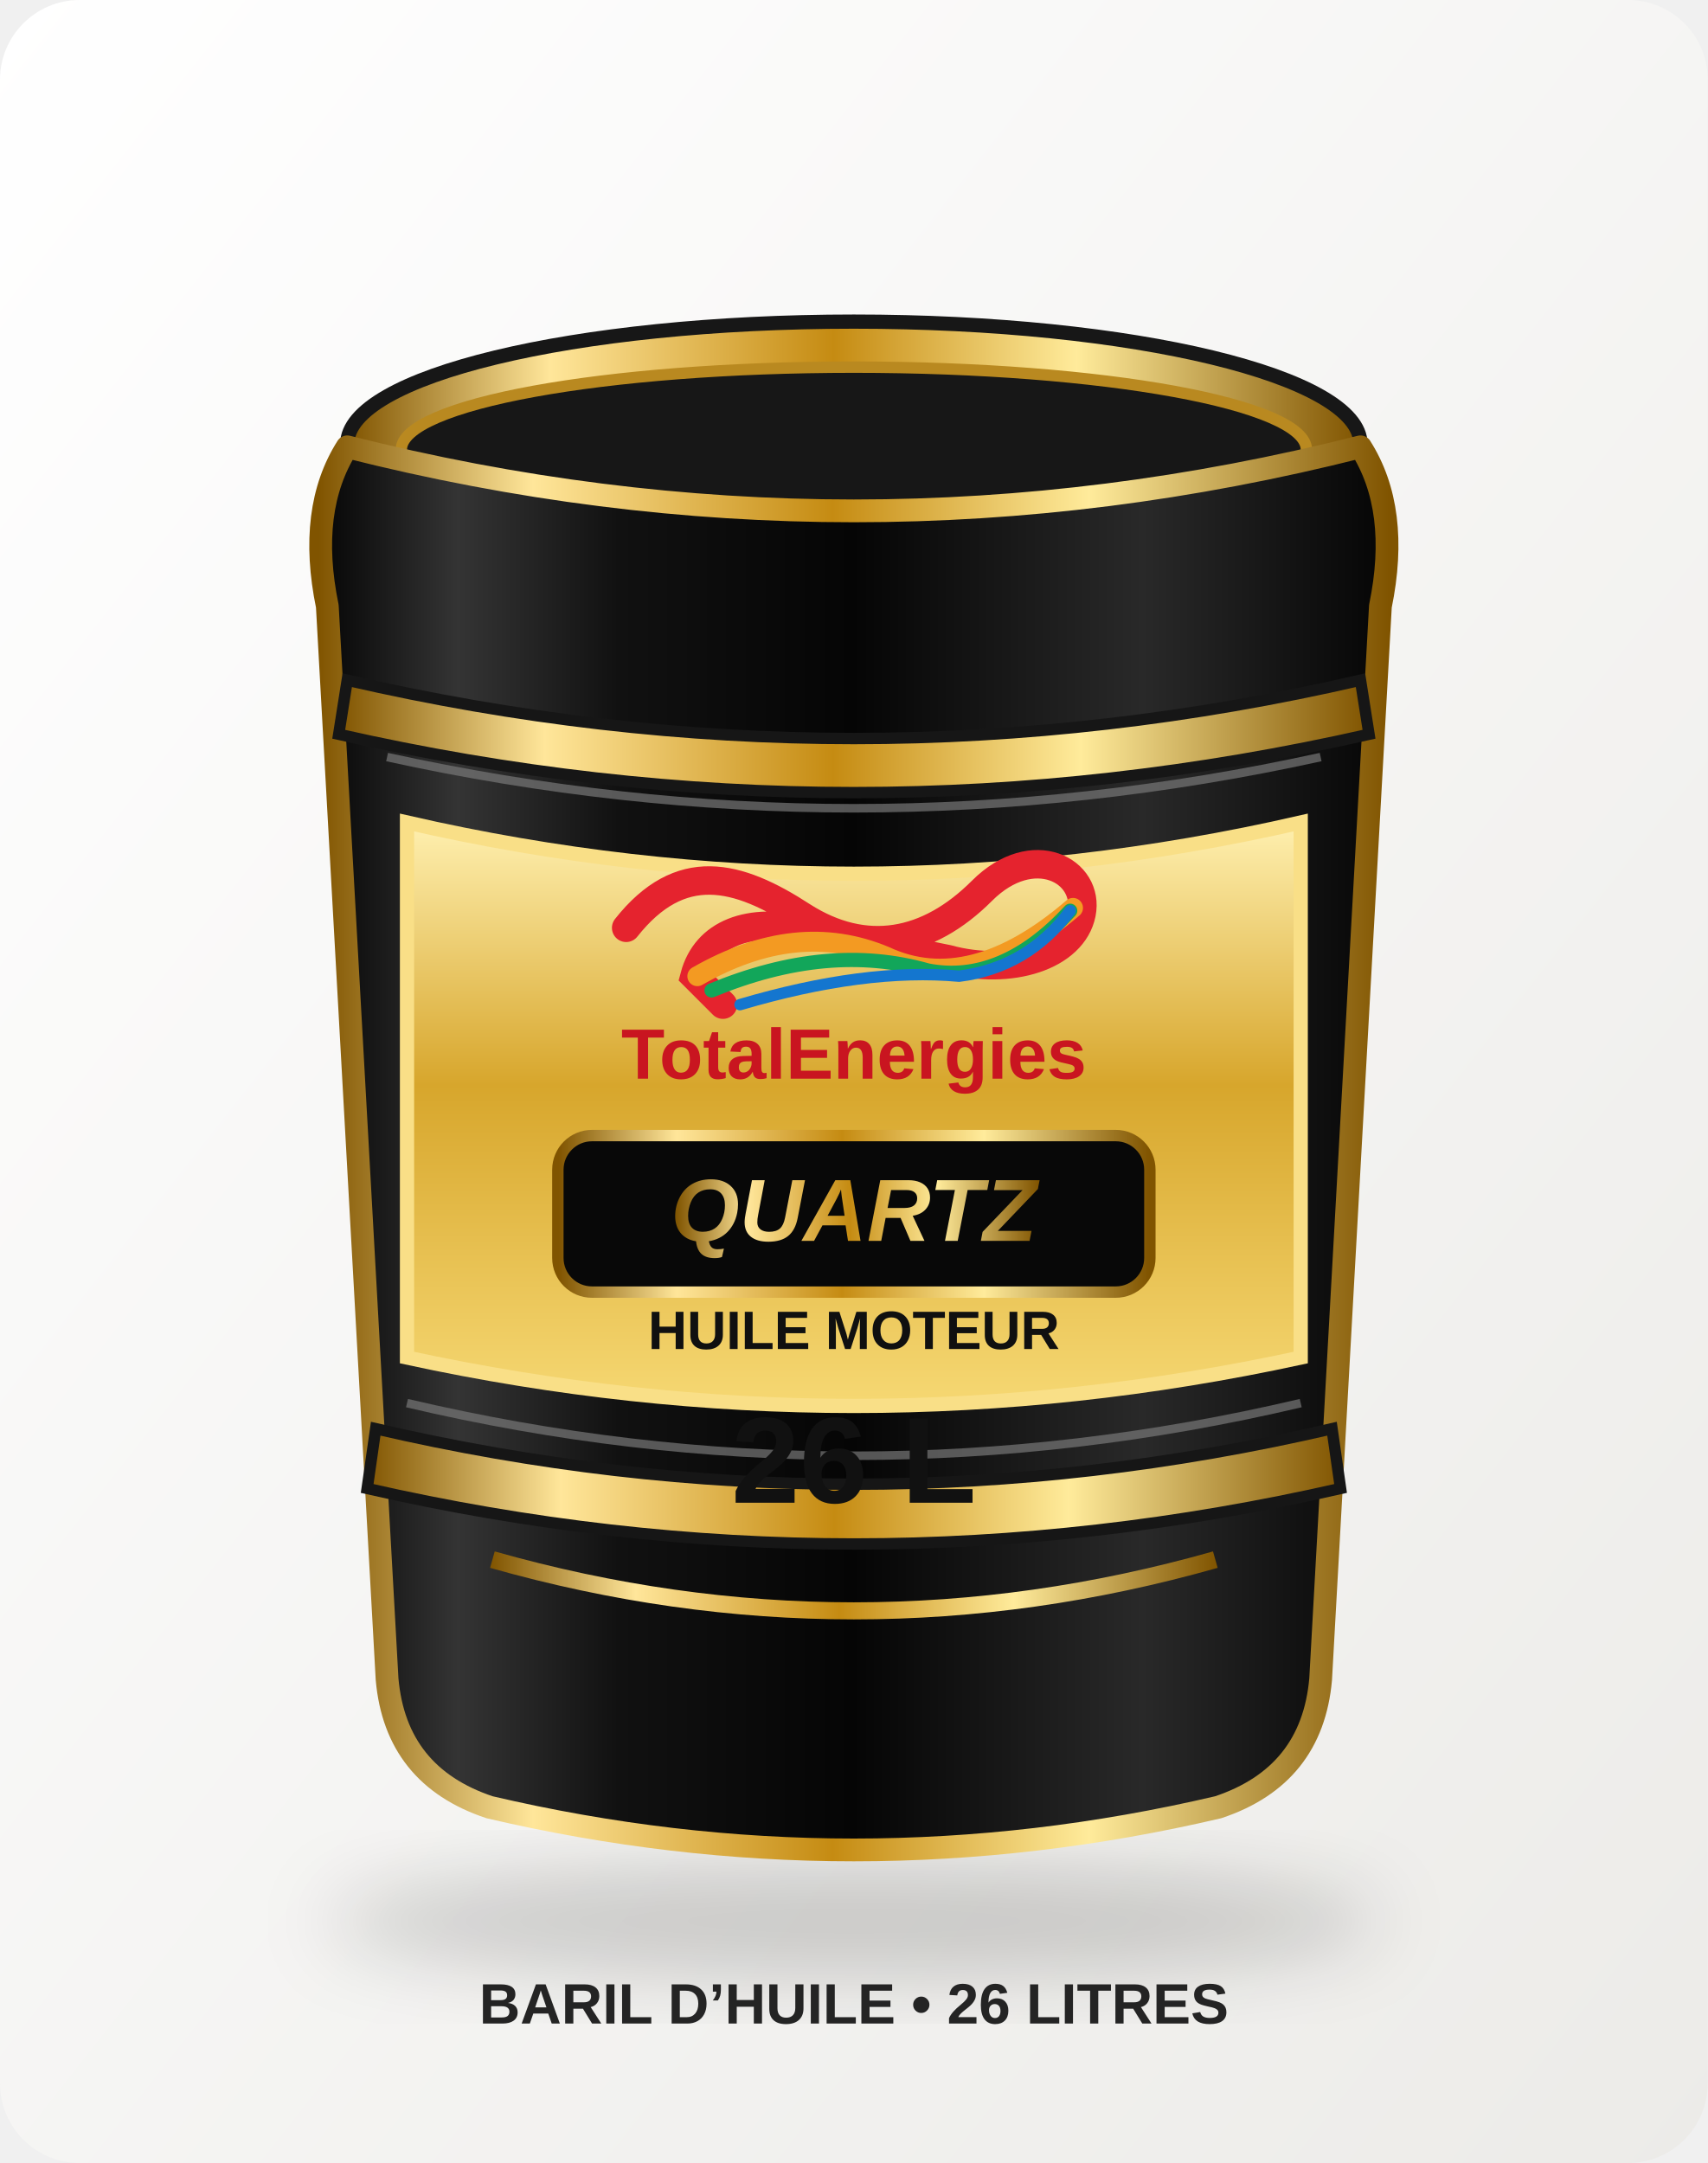
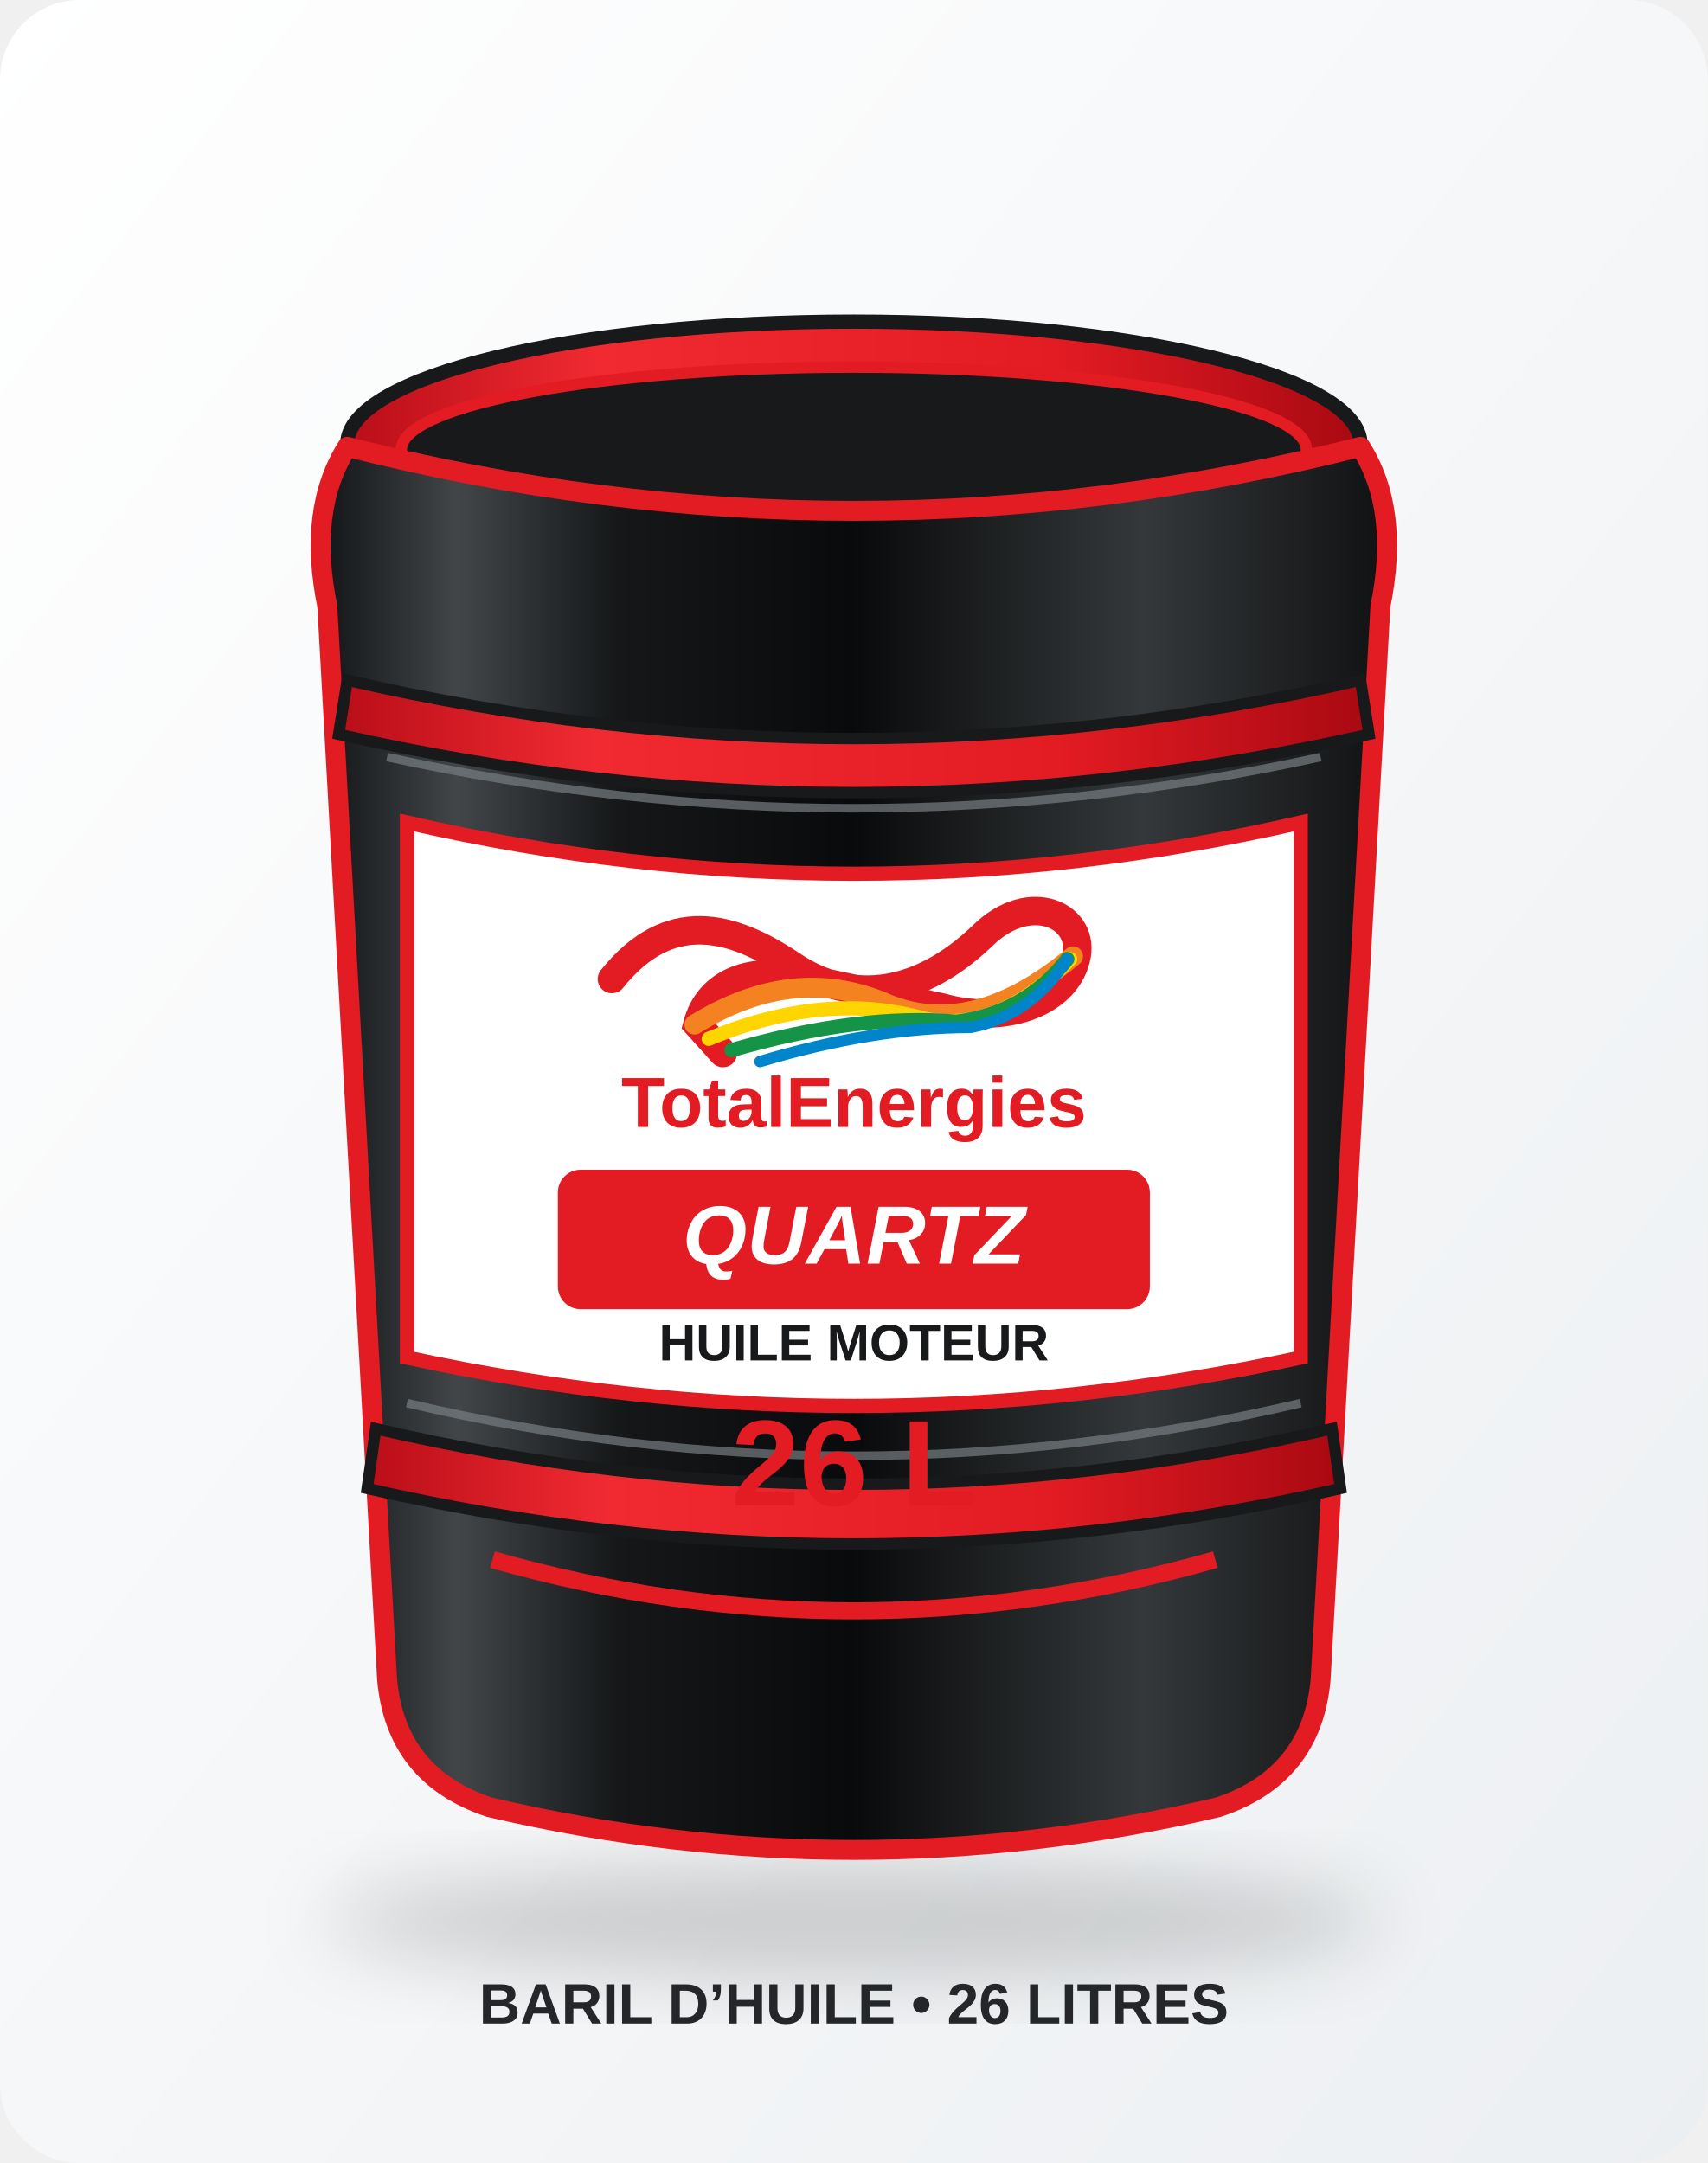
- <svg xmlns="http://www.w3.org/2000/svg" viewBox="0 0 600 760" role="img" aria-label="Baril noir et or d’huile 26 litres">
+ <svg xmlns="http://www.w3.org/2000/svg" viewBox="0 0 600 760" role="img" aria-label="Baril noir, blanc et rouge TotalEnergies 26 litres">
  <defs>
    <linearGradient id="bg" x1="0" y1="0" x2="1" y2="1">
      <stop stop-color="#fff" />
-       <stop offset="1" stop-color="#ecebe8" />
+       <stop offset="1" stop-color="#eceff2" />
    </linearGradient>
    <linearGradient id="body" x1="0" y1="0" x2="1" y2="0">
-       <stop stop-color="#050505" />
-       <stop offset=".13" stop-color="#343434" />
-       <stop offset=".28" stop-color="#111" />
-       <stop offset=".5" stop-color="#050505" />
-       <stop offset=".77" stop-color="#292929" />
-       <stop offset="1" stop-color="#050505" />
+       <stop stop-color="#121416" />
+       <stop offset=".13" stop-color="#424649" />
+       <stop offset=".28" stop-color="#151719" />
+       <stop offset=".5" stop-color="#090a0b" />
+       <stop offset=".77" stop-color="#34383a" />
+       <stop offset="1" stop-color="#101112" />
    </linearGradient>
-     <linearGradient id="gold" x1="0" y1="0" x2="1" y2="0">
-       <stop stop-color="#805400" />
-       <stop offset=".2" stop-color="#ffe69a" />
-       <stop offset=".48" stop-color="#c58b12" />
-       <stop offset=".72" stop-color="#ffeb9b" />
-       <stop offset="1" stop-color="#805400" />
-     </linearGradient>
-     <linearGradient id="label" x1="0" y1="0" x2="0" y2="1">
-       <stop stop-color="#fff0b0" />
-       <stop offset=".45" stop-color="#d7a62c" />
-       <stop offset="1" stop-color="#f6d873" />
+     <linearGradient id="red" x1="0" y1="0" x2="1" y2="0">
+       <stop stop-color="#b90e18" />
+       <stop offset=".25" stop-color="#f12a32" />
+       <stop offset=".7" stop-color="#e31b23" />
+       <stop offset="1" stop-color="#a90912" />
    </linearGradient>
    <filter id="shadow" x="-30%" y="-30%" width="160%" height="170%">
      <feGaussianBlur stdDeviation="13" />
    </filter>
  </defs>
  <rect width="600" height="760" rx="28" fill="url(#bg)" />
  <ellipse cx="300" cy="675" rx="185" ry="20" fill="#000" opacity=".17" filter="url(#shadow)" />
-   <ellipse cx="300" cy="156" rx="178" ry="43" fill="url(#gold)" stroke="#171717" stroke-width="5" />
-   <ellipse cx="300" cy="158" rx="159" ry="29" fill="#171717" stroke="#b98920" stroke-width="4" />
-   <path d="M122 157 Q108 179 115 213 L136 590 Q139 624 172 635 Q300 665 428 635 Q461 624 464 590 L485 213 Q492 179 478 157 Q300 202 122 157Z" fill="url(#body)" stroke="url(#gold)" stroke-width="8" stroke-linejoin="round" />
-   <path d="M122 239 Q300 280 478 239 L481 258 Q300 299 119 258Z" fill="url(#gold)" stroke="#161616" stroke-width="4" />
-   <path d="M132 502 Q300 541 468 502 L471 523 Q300 562 129 523Z" fill="url(#gold)" stroke="#161616" stroke-width="4" />
-   <path d="M136 266 Q300 302 464 266 M143 493 Q300 530 457 493" fill="none" stroke="#777" stroke-width="3" opacity=".7" />
-   <path d="M143 289 Q300 325 457 289 L457 477 Q300 511 143 477Z" fill="url(#label)" stroke="#f9df87" stroke-width="5" />
-   <path d="M220 326 C239 302 259 307 282 322 C304 336 326 332 345 313 C363 295 383 306 380 321 C377 336 355 343 333 337 L284 327 C263 322 248 328 244 343 L254 353" fill="none" stroke="#e5232e" stroke-width="10" stroke-linecap="round" />
-   <path d="M245 343 Q280 323 311 336 Q341 350 377 319" fill="none" stroke="#f39a22" stroke-width="7" stroke-linecap="round" />
-   <path d="M250 348 Q291 331 326 341 Q352 346 376 320" fill="none" stroke="#12a65a" stroke-width="5" stroke-linecap="round" />
-   <path d="M260 353 Q304 340 337 343 Q361 340 376 320" fill="none" stroke="#1476cf" stroke-width="4" stroke-linecap="round" />
-   <text x="300" y="379" font-family="Arial,sans-serif" font-size="25" font-weight="900" text-anchor="middle" fill="#c91520">TotalEnergies</text>
-   <rect x="196" y="399" width="208" height="55" rx="12" fill="#080808" stroke="url(#gold)" stroke-width="4" />
-   <text x="300" y="436" font-family="Arial,sans-serif" font-size="31" font-style="italic" font-weight="900" text-anchor="middle" fill="url(#gold)">QUARTZ</text>
-   <text x="300" y="474" font-family="Arial,sans-serif" font-size="19" font-weight="800" text-anchor="middle" fill="#101010">HUILE MOTEUR</text>
-   <text x="300" y="528" font-family="Arial,sans-serif" font-size="43" font-weight="900" text-anchor="middle" fill="#111">26 L</text>
-   <path d="M173 548 Q300 584 427 548" fill="none" stroke="url(#gold)" stroke-width="6" />
-   <text x="300" y="711" font-family="Arial,sans-serif" font-size="20" font-weight="800" text-anchor="middle" fill="#242424">BARIL D’HUILE • 26 LITRES</text>
+   <ellipse cx="300" cy="156" rx="178" ry="43" fill="url(#red)" stroke="#17191b" stroke-width="5" />
+   <ellipse cx="300" cy="158" rx="159" ry="29" fill="#17191b" stroke="#e31b23" stroke-width="4" />
+   <path d="M122 157 Q108 179 115 213 L136 590 Q139 624 172 635 Q300 665 428 635 Q461 624 464 590 L485 213 Q492 179 478 157 Q300 202 122 157Z" fill="url(#body)" stroke="#e31b23" stroke-width="7" stroke-linejoin="round" />
+   <path d="M122 239 Q300 280 478 239 L481 258 Q300 299 119 258Z" fill="url(#red)" stroke="#17191b" stroke-width="4" />
+   <path d="M132 502 Q300 541 468 502 L471 523 Q300 562 129 523Z" fill="url(#red)" stroke="#17191b" stroke-width="4" />
+   <path d="M136 266 Q300 302 464 266 M143 493 Q300 530 457 493" fill="none" stroke="#777d81" stroke-width="3" opacity=".7" />
+   <path d="M143 289 Q300 325 457 289 L457 477 Q300 511 143 477Z" fill="#fff" stroke="#e31b23" stroke-width="5" />
+   <g transform="translate(0 344)">
+     <path d="M215 0 C235 -25 257 -19 278 -5 C300 10 324 5 345 -15 C362 -32 382 -22 378 -7 C374 9 352 16 331 10 L284 0 C264 -5 249 1 245 16 L254 26" fill="none" stroke="#e31b23" stroke-width="10" stroke-linecap="round" />
+     <path d="M244 16 Q278 -5 310 8 Q341 22 377 -8" fill="none" stroke="#f58220" stroke-width="7" stroke-linecap="round" />
+     <path d="M249 21 Q290 4 325 14 Q351 19 376 -7" fill="none" stroke="#ffd500" stroke-width="5" stroke-linecap="round" />
+     <path d="M257 25 Q302 12 336 15 Q360 12 375 -7" fill="none" stroke="#159447" stroke-width="5" stroke-linecap="round" />
+     <path d="M267 29 Q307 17 341 17 Q362 13 375 -7" fill="none" stroke="#0084ca" stroke-width="4" stroke-linecap="round" />
+   </g>
+   <text x="300" y="396" font-family="Arial,sans-serif" font-size="25" font-weight="900" text-anchor="middle" fill="#e31b23">TotalEnergies</text>
+   <rect x="196" y="411" width="208" height="49" rx="8" fill="#e31b23" />
+   <text x="300" y="444" font-family="Arial,sans-serif" font-size="29" font-style="italic" font-weight="900" text-anchor="middle" fill="#fff">QUARTZ</text>
+   <text x="300" y="478" font-family="Arial,sans-serif" font-size="18" font-weight="800" text-anchor="middle" fill="#17191b">HUILE MOTEUR</text>
+   <text x="300" y="529" font-family="Arial,sans-serif" font-size="43" font-weight="900" text-anchor="middle" fill="#e31b23">26 L</text>
+   <path d="M173 548 Q300 584 427 548" fill="none" stroke="#e31b23" stroke-width="6" />
+   <text x="300" y="711" font-family="Arial,sans-serif" font-size="20" font-weight="800" text-anchor="middle" fill="#242629">BARIL D’HUILE • 26 LITRES</text>
</svg>
